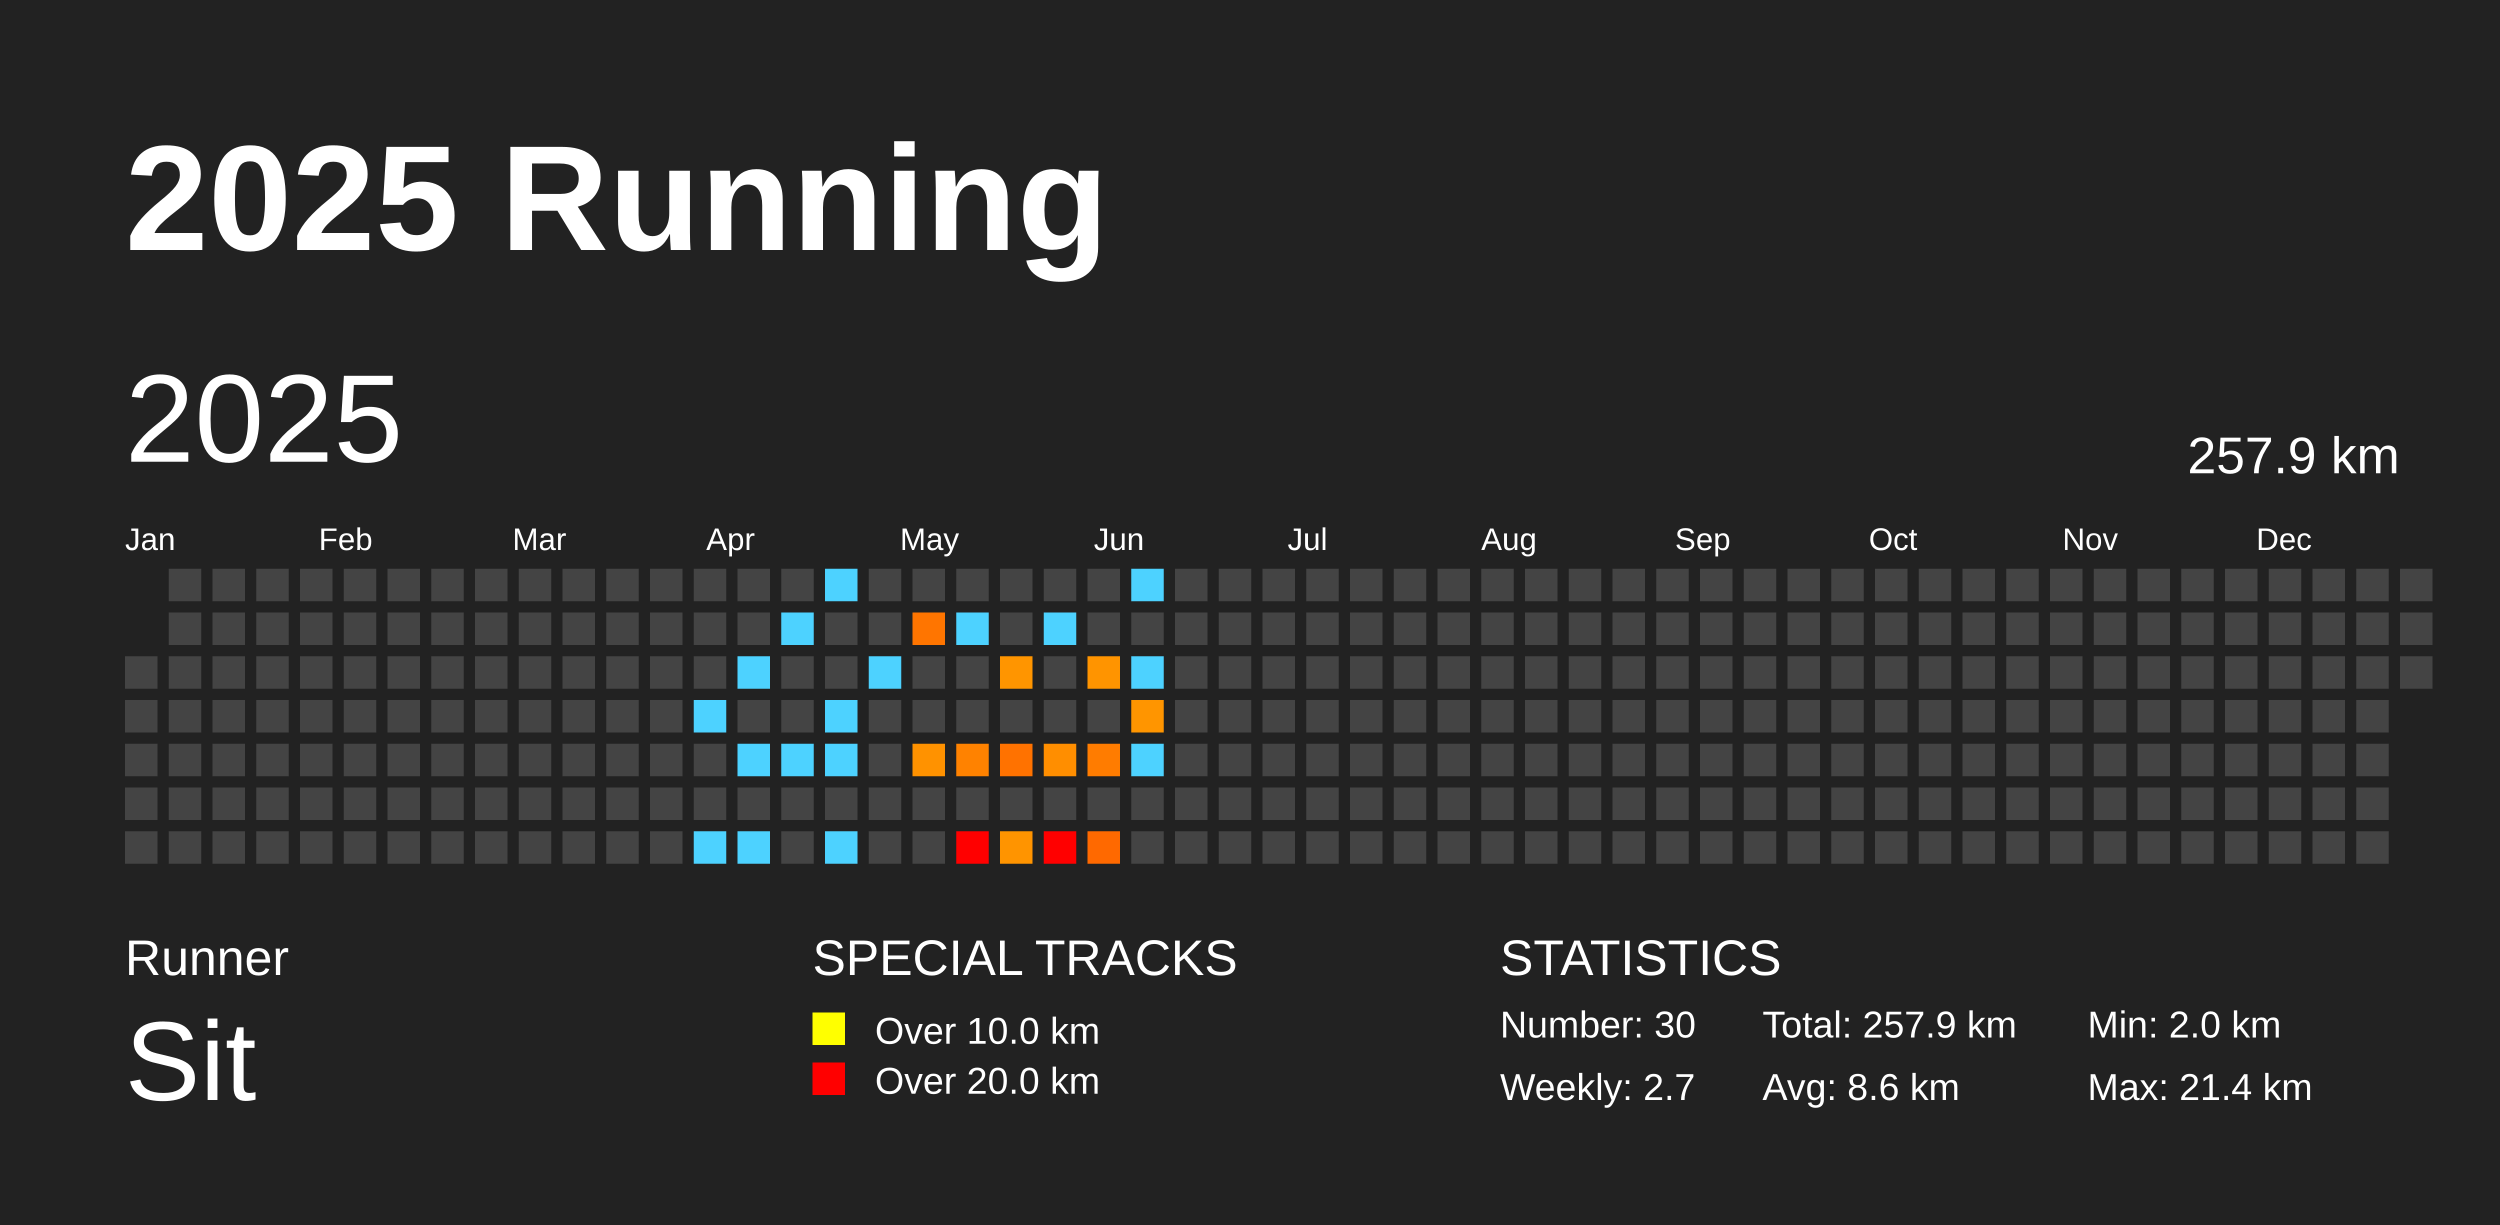
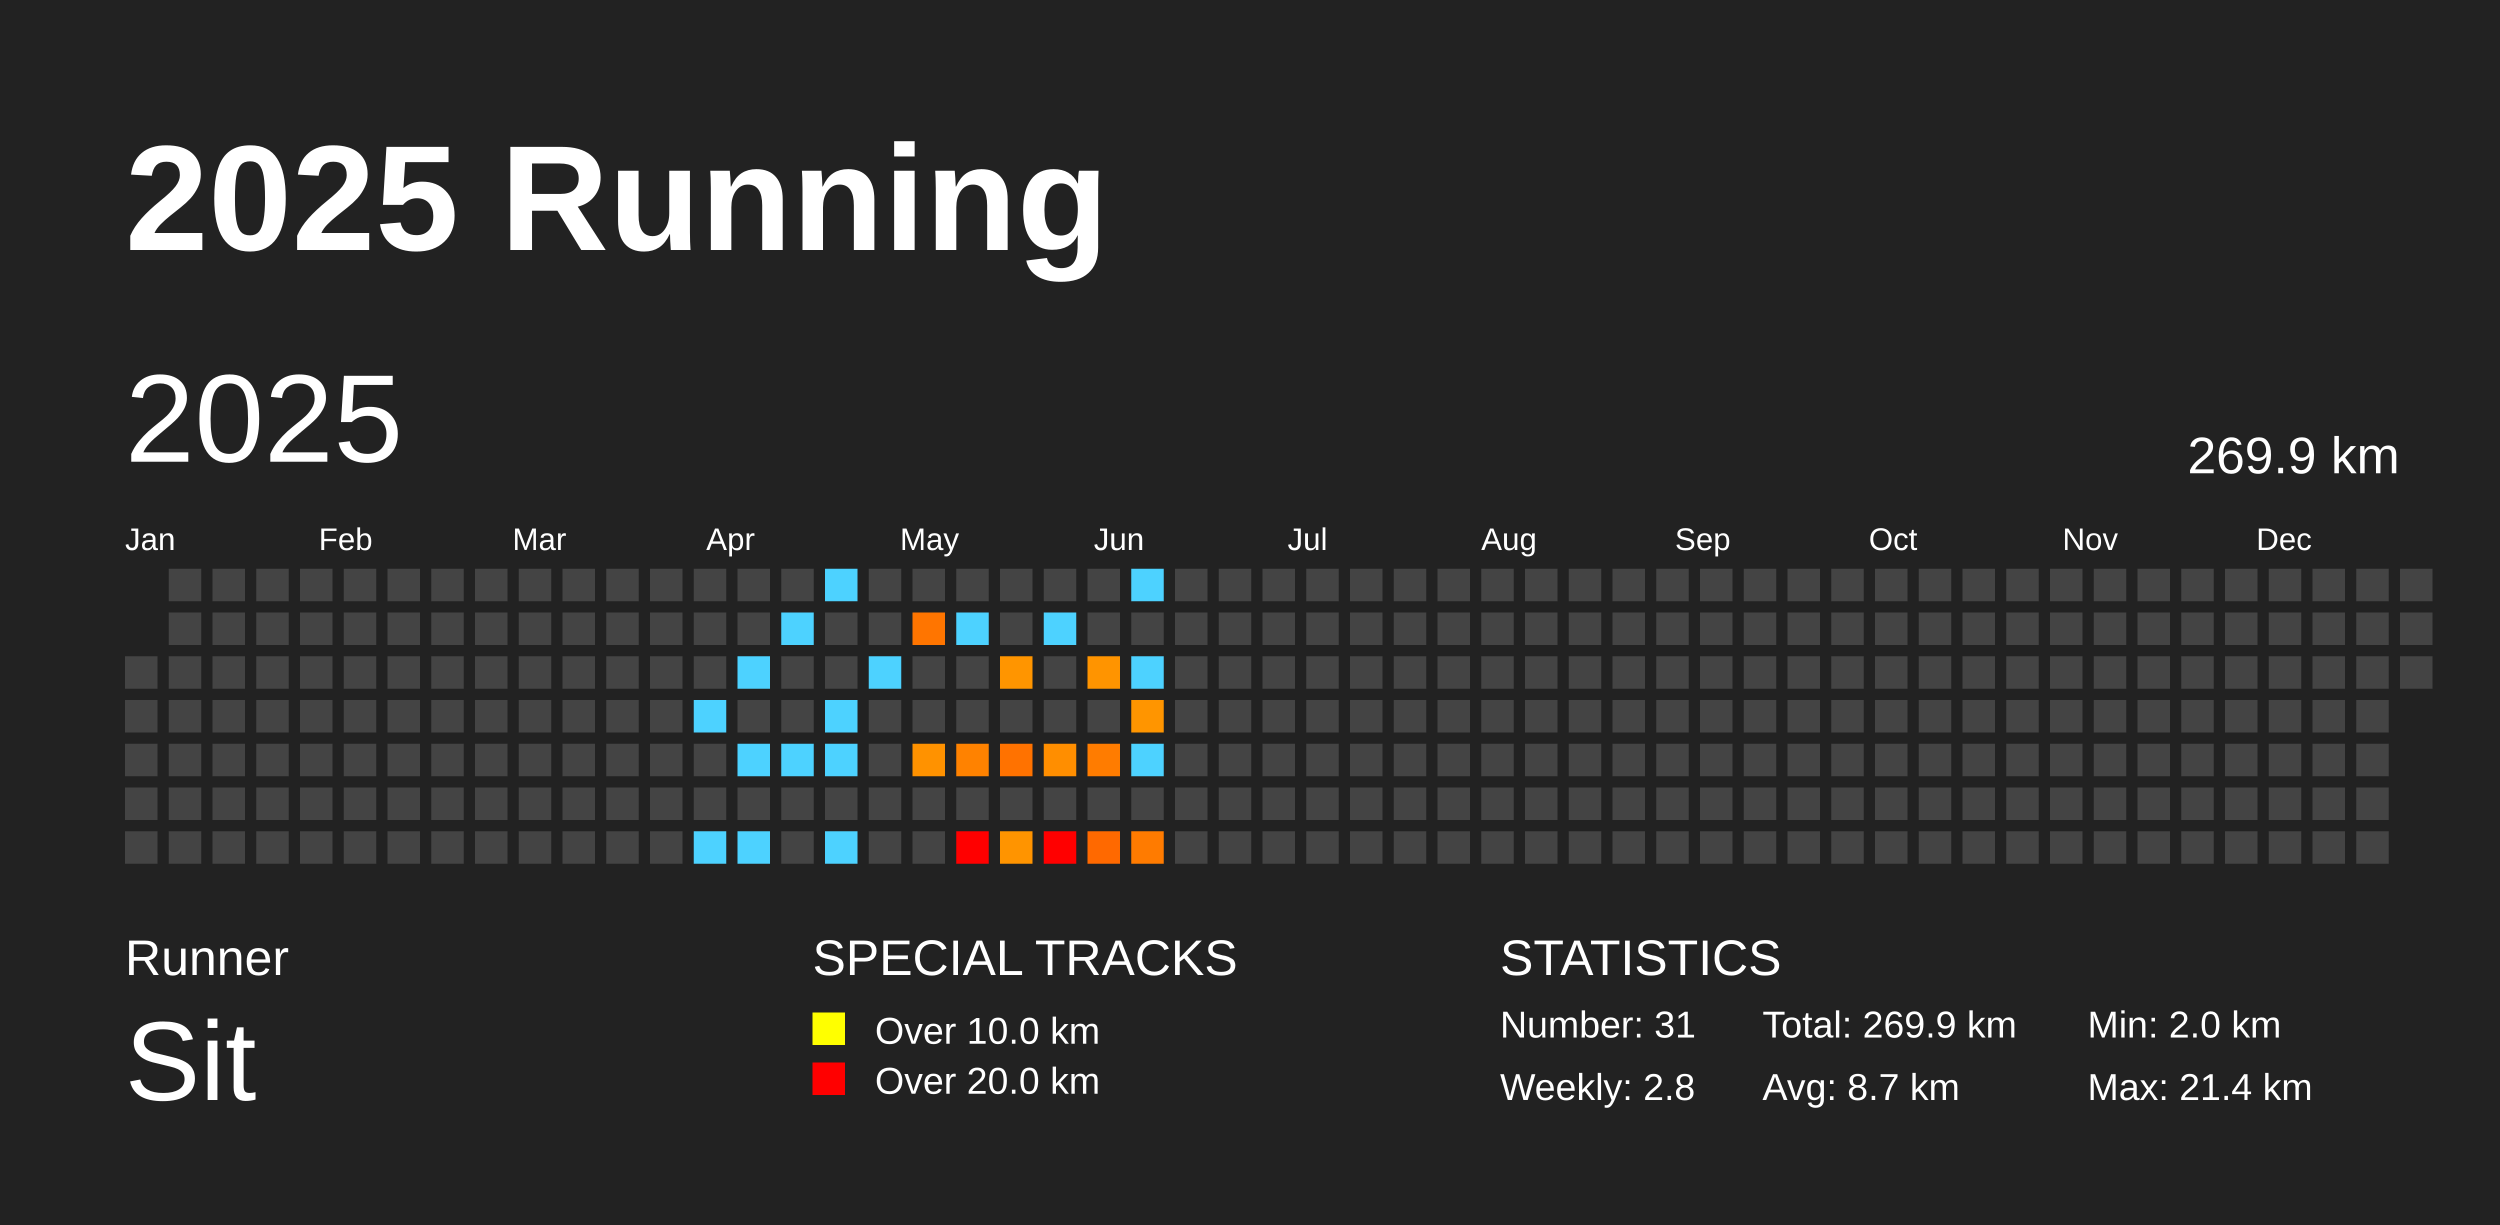
<svg xmlns="http://www.w3.org/2000/svg" baseProfile="full" height="98mm" version="1.1" viewBox="0,0,200,98" width="200mm">
  <defs />
  <rect fill="#222222" height="98" width="200" x="0" y="0" />
  <text fill="#FFFFFF" style="font-size:12px; font-family:Arial; font-weight:bold;" x="10" y="20">2025 Running</text>
  <text fill="#FFFFFF" style="font-size:4px; font-family:Arial" x="10" y="78">Runner</text>
  <text fill="#FFFFFF" style="font-size:9px; font-family:Arial" x="10" y="88">Sit</text>
  <text fill="#FFFFFF" style="font-size:4px; font-family:Arial" x="65" y="78">SPECIAL TRACKS</text>
  <rect fill="yellow" height="2.6" width="2.6" x="65" y="81" />
  <text fill="#FFFFFF" style="font-size:3px; font-family:Arial" x="70" y="83.5">Over 10.0 km</text>
  <rect fill="red" height="2.6" width="2.6" x="65" y="85" />
  <text fill="#FFFFFF" style="font-size:3px; font-family:Arial" x="70" y="87.5">Over 20.0 km</text>
  <text fill="#FFFFFF" style="font-size:4px; font-family:Arial" x="120" y="78">STATISTICS</text>
-   <text fill="#FFFFFF" style="font-size:3px; font-family:Arial" x="120" y="83">Number: 30</text>
-   <text fill="#FFFFFF" style="font-size:3px; font-family:Arial" x="120" y="88">Weekly: 2.7</text>
-   <text fill="#FFFFFF" style="font-size:3px; font-family:Arial" x="141" y="83">Total: 257.9 km</text>
-   <text fill="#FFFFFF" style="font-size:3px; font-family:Arial" x="141" y="88">Avg: 8.6 km</text>
+   <text fill="#FFFFFF" style="font-size:3px; font-family:Arial" x="120" y="83">Number: 31</text>
+   <text fill="#FFFFFF" style="font-size:3px; font-family:Arial" x="120" y="88">Weekly: 2.8</text>
+   <text fill="#FFFFFF" style="font-size:3px; font-family:Arial" x="141" y="83">Total: 269.9 km</text>
+   <text fill="#FFFFFF" style="font-size:3px; font-family:Arial" x="141" y="88">Avg: 8.7 km</text>
  <text fill="#FFFFFF" style="font-size:3px; font-family:Arial" x="167" y="83">Min: 2.0 km</text>
  <text fill="#FFFFFF" style="font-size:3px; font-family:Arial" x="167" y="88">Max: 21.4 km</text>
  <text dominant-baseline="hanging" fill="#FFFFFF" style="font-size:10.0px; font-family:Arial;" x="10" y="30">2025</text>
-   <text dominant-baseline="hanging" fill="#FFFFFF" style="font-size:4.125px; font-family:Arial;" x="175" y="35">257.9 km</text>
+   <text dominant-baseline="hanging" fill="#FFFFFF" style="font-size:4.125px; font-family:Arial;" x="175" y="35">269.9 km</text>
  <text fill="#FFFFFF" style="font-size:2.5px; font-family:Arial" x="10.0" y="44">Jan</text>
  <text fill="#FFFFFF" style="font-size:2.5px; font-family:Arial" x="25.5" y="44">Feb</text>
  <text fill="#FFFFFF" style="font-size:2.5px; font-family:Arial" x="41.0" y="44">Mar</text>
  <text fill="#FFFFFF" style="font-size:2.5px; font-family:Arial" x="56.5" y="44">Apr</text>
  <text fill="#FFFFFF" style="font-size:2.5px; font-family:Arial" x="72.0" y="44">May</text>
  <text fill="#FFFFFF" style="font-size:2.5px; font-family:Arial" x="87.5" y="44">Jun</text>
  <text fill="#FFFFFF" style="font-size:2.5px; font-family:Arial" x="103.0" y="44">Jul</text>
  <text fill="#FFFFFF" style="font-size:2.5px; font-family:Arial" x="118.5" y="44">Aug</text>
  <text fill="#FFFFFF" style="font-size:2.5px; font-family:Arial" x="134.0" y="44">Sep</text>
  <text fill="#FFFFFF" style="font-size:2.5px; font-family:Arial" x="149.5" y="44">Oct</text>
  <text fill="#FFFFFF" style="font-size:2.5px; font-family:Arial" x="165.0" y="44">Nov</text>
  <text fill="#FFFFFF" style="font-size:2.5px; font-family:Arial" x="180.5" y="44">Dec</text>
  <rect fill="#444444" height="2.6" width="2.6" x="10.0" y="52.5" />
  <rect fill="#444444" height="2.6" width="2.6" x="10.0" y="56.0" />
  <rect fill="#444444" height="2.6" width="2.6" x="10.0" y="59.5" />
  <rect fill="#444444" height="2.6" width="2.6" x="10.0" y="63.0" />
  <rect fill="#444444" height="2.6" width="2.6" x="10.0" y="66.5" />
  <rect fill="#444444" height="2.6" width="2.6" x="13.5" y="45.5" />
  <rect fill="#444444" height="2.6" width="2.6" x="13.5" y="49.0" />
  <rect fill="#444444" height="2.6" width="2.6" x="13.5" y="52.5" />
  <rect fill="#444444" height="2.6" width="2.6" x="13.5" y="56.0" />
  <rect fill="#444444" height="2.6" width="2.6" x="13.5" y="59.5" />
  <rect fill="#444444" height="2.6" width="2.6" x="13.5" y="63.0" />
  <rect fill="#444444" height="2.6" width="2.6" x="13.5" y="66.5" />
  <rect fill="#444444" height="2.6" width="2.6" x="17.0" y="45.5" />
  <rect fill="#444444" height="2.6" width="2.6" x="17.0" y="49.0" />
  <rect fill="#444444" height="2.6" width="2.6" x="17.0" y="52.5" />
  <rect fill="#444444" height="2.6" width="2.6" x="17.0" y="56.0" />
  <rect fill="#444444" height="2.6" width="2.6" x="17.0" y="59.5" />
  <rect fill="#444444" height="2.6" width="2.6" x="17.0" y="63.0" />
  <rect fill="#444444" height="2.6" width="2.6" x="17.0" y="66.5" />
  <rect fill="#444444" height="2.6" width="2.6" x="20.5" y="45.5" />
  <rect fill="#444444" height="2.6" width="2.6" x="20.5" y="49.0" />
  <rect fill="#444444" height="2.6" width="2.6" x="20.5" y="52.5" />
  <rect fill="#444444" height="2.6" width="2.6" x="20.5" y="56.0" />
  <rect fill="#444444" height="2.6" width="2.6" x="20.5" y="59.5" />
  <rect fill="#444444" height="2.6" width="2.6" x="20.5" y="63.0" />
  <rect fill="#444444" height="2.6" width="2.6" x="20.5" y="66.5" />
  <rect fill="#444444" height="2.6" width="2.6" x="24.0" y="45.5" />
  <rect fill="#444444" height="2.6" width="2.6" x="24.0" y="49.0" />
  <rect fill="#444444" height="2.6" width="2.6" x="24.0" y="52.5" />
  <rect fill="#444444" height="2.6" width="2.6" x="24.0" y="56.0" />
  <rect fill="#444444" height="2.6" width="2.6" x="24.0" y="59.5" />
  <rect fill="#444444" height="2.6" width="2.6" x="24.0" y="63.0" />
  <rect fill="#444444" height="2.6" width="2.6" x="24.0" y="66.5" />
  <rect fill="#444444" height="2.6" width="2.6" x="27.5" y="45.5" />
  <rect fill="#444444" height="2.6" width="2.6" x="27.5" y="49.0" />
  <rect fill="#444444" height="2.6" width="2.6" x="27.5" y="52.5" />
  <rect fill="#444444" height="2.6" width="2.6" x="27.5" y="56.0" />
  <rect fill="#444444" height="2.6" width="2.6" x="27.5" y="59.5" />
  <rect fill="#444444" height="2.6" width="2.6" x="27.5" y="63.0" />
  <rect fill="#444444" height="2.6" width="2.6" x="27.5" y="66.5" />
  <rect fill="#444444" height="2.6" width="2.6" x="31.0" y="45.5" />
  <rect fill="#444444" height="2.6" width="2.6" x="31.0" y="49.0" />
  <rect fill="#444444" height="2.6" width="2.6" x="31.0" y="52.5" />
  <rect fill="#444444" height="2.6" width="2.6" x="31.0" y="56.0" />
  <rect fill="#444444" height="2.6" width="2.6" x="31.0" y="59.5" />
  <rect fill="#444444" height="2.6" width="2.6" x="31.0" y="63.0" />
  <rect fill="#444444" height="2.6" width="2.6" x="31.0" y="66.5" />
  <rect fill="#444444" height="2.6" width="2.6" x="34.5" y="45.5" />
  <rect fill="#444444" height="2.6" width="2.6" x="34.5" y="49.0" />
  <rect fill="#444444" height="2.6" width="2.6" x="34.5" y="52.5" />
  <rect fill="#444444" height="2.6" width="2.6" x="34.5" y="56.0" />
  <rect fill="#444444" height="2.6" width="2.6" x="34.5" y="59.5" />
  <rect fill="#444444" height="2.6" width="2.6" x="34.5" y="63.0" />
  <rect fill="#444444" height="2.6" width="2.6" x="34.5" y="66.5" />
  <rect fill="#444444" height="2.6" width="2.6" x="38.0" y="45.5" />
  <rect fill="#444444" height="2.6" width="2.6" x="38.0" y="49.0" />
  <rect fill="#444444" height="2.6" width="2.6" x="38.0" y="52.5" />
  <rect fill="#444444" height="2.6" width="2.6" x="38.0" y="56.0" />
  <rect fill="#444444" height="2.6" width="2.6" x="38.0" y="59.5" />
  <rect fill="#444444" height="2.6" width="2.6" x="38.0" y="63.0" />
  <rect fill="#444444" height="2.6" width="2.6" x="38.0" y="66.5" />
  <rect fill="#444444" height="2.6" width="2.6" x="41.5" y="45.5" />
  <rect fill="#444444" height="2.6" width="2.6" x="41.5" y="49.0" />
  <rect fill="#444444" height="2.6" width="2.6" x="41.5" y="52.5" />
  <rect fill="#444444" height="2.6" width="2.6" x="41.5" y="56.0" />
  <rect fill="#444444" height="2.6" width="2.6" x="41.5" y="59.5" />
  <rect fill="#444444" height="2.6" width="2.6" x="41.5" y="63.0" />
  <rect fill="#444444" height="2.6" width="2.6" x="41.5" y="66.5" />
  <rect fill="#444444" height="2.6" width="2.6" x="45.0" y="45.5" />
  <rect fill="#444444" height="2.6" width="2.6" x="45.0" y="49.0" />
  <rect fill="#444444" height="2.6" width="2.6" x="45.0" y="52.5" />
  <rect fill="#444444" height="2.6" width="2.6" x="45.0" y="56.0" />
  <rect fill="#444444" height="2.6" width="2.6" x="45.0" y="59.5" />
  <rect fill="#444444" height="2.6" width="2.6" x="45.0" y="63.0" />
  <rect fill="#444444" height="2.6" width="2.6" x="45.0" y="66.5" />
  <rect fill="#444444" height="2.6" width="2.6" x="48.5" y="45.5" />
  <rect fill="#444444" height="2.6" width="2.6" x="48.5" y="49.0" />
  <rect fill="#444444" height="2.6" width="2.6" x="48.5" y="52.5" />
  <rect fill="#444444" height="2.6" width="2.6" x="48.5" y="56.0" />
  <rect fill="#444444" height="2.6" width="2.6" x="48.5" y="59.5" />
  <rect fill="#444444" height="2.6" width="2.6" x="48.5" y="63.0" />
  <rect fill="#444444" height="2.6" width="2.6" x="48.5" y="66.5" />
  <rect fill="#444444" height="2.6" width="2.6" x="52.0" y="45.5" />
  <rect fill="#444444" height="2.6" width="2.6" x="52.0" y="49.0" />
  <rect fill="#444444" height="2.6" width="2.6" x="52.0" y="52.5" />
  <rect fill="#444444" height="2.6" width="2.6" x="52.0" y="56.0" />
  <rect fill="#444444" height="2.6" width="2.6" x="52.0" y="59.5" />
  <rect fill="#444444" height="2.6" width="2.6" x="52.0" y="63.0" />
  <rect fill="#444444" height="2.6" width="2.6" x="52.0" y="66.5" />
  <rect fill="#444444" height="2.6" width="2.6" x="55.5" y="45.5" />
  <rect fill="#444444" height="2.6" width="2.6" x="55.5" y="49.0" />
  <rect fill="#444444" height="2.6" width="2.6" x="55.5" y="52.5" />
  <rect fill="#4dd2ff" height="2.6" width="2.6" x="55.5" y="56.0" />
  <rect fill="#444444" height="2.6" width="2.6" x="55.5" y="59.5" />
  <rect fill="#444444" height="2.6" width="2.6" x="55.5" y="63.0" />
  <rect fill="#4dd2ff" height="2.6" width="2.6" x="55.5" y="66.5" />
  <rect fill="#444444" height="2.6" width="2.6" x="59.0" y="45.5" />
  <rect fill="#444444" height="2.6" width="2.6" x="59.0" y="49.0" />
  <rect fill="#4dd2ff" height="2.6" width="2.6" x="59.0" y="52.5" />
  <rect fill="#444444" height="2.6" width="2.6" x="59.0" y="56.0" />
  <rect fill="#4dd2ff" height="2.6" width="2.6" x="59.0" y="59.5" />
  <rect fill="#444444" height="2.6" width="2.6" x="59.0" y="63.0" />
  <rect fill="#4dd2ff" height="2.6" width="2.6" x="59.0" y="66.5" />
  <rect fill="#444444" height="2.6" width="2.6" x="62.5" y="45.5" />
  <rect fill="#4dd2ff" height="2.6" width="2.6" x="62.5" y="49.0" />
  <rect fill="#444444" height="2.6" width="2.6" x="62.5" y="52.5" />
  <rect fill="#444444" height="2.6" width="2.6" x="62.5" y="56.0" />
  <rect fill="#4dd2ff" height="2.6" width="2.6" x="62.5" y="59.5" />
  <rect fill="#444444" height="2.6" width="2.6" x="62.5" y="63.0" />
  <rect fill="#444444" height="2.6" width="2.6" x="62.5" y="66.5" />
  <rect fill="#4dd2ff" height="2.6" width="2.6" x="66.0" y="45.5" />
  <rect fill="#444444" height="2.6" width="2.6" x="66.0" y="49.0" />
  <rect fill="#444444" height="2.6" width="2.6" x="66.0" y="52.5" />
  <rect fill="#4dd2ff" height="2.6" width="2.6" x="66.0" y="56.0" />
  <rect fill="#4dd2ff" height="2.6" width="2.6" x="66.0" y="59.5" />
  <rect fill="#444444" height="2.6" width="2.6" x="66.0" y="63.0" />
  <rect fill="#4dd2ff" height="2.6" width="2.6" x="66.0" y="66.5" />
  <rect fill="#444444" height="2.6" width="2.6" x="69.5" y="45.5" />
  <rect fill="#444444" height="2.6" width="2.6" x="69.5" y="49.0" />
  <rect fill="#4dd2ff" height="2.6" width="2.6" x="69.5" y="52.5" />
  <rect fill="#444444" height="2.6" width="2.6" x="69.5" y="56.0" />
  <rect fill="#444444" height="2.6" width="2.6" x="69.5" y="59.5" />
  <rect fill="#444444" height="2.6" width="2.6" x="69.5" y="63.0" />
  <rect fill="#444444" height="2.6" width="2.6" x="69.5" y="66.5" />
  <rect fill="#444444" height="2.6" width="2.6" x="73.0" y="45.5" />
  <rect fill="#ff7500" height="2.6" width="2.6" x="73.0" y="49.0" />
  <rect fill="#444444" height="2.6" width="2.6" x="73.0" y="52.5" />
  <rect fill="#444444" height="2.6" width="2.6" x="73.0" y="56.0" />
  <rect fill="#ff9200" height="2.6" width="2.6" x="73.0" y="59.5" />
  <rect fill="#444444" height="2.6" width="2.6" x="73.0" y="63.0" />
  <rect fill="#444444" height="2.6" width="2.6" x="73.0" y="66.5" />
  <rect fill="#444444" height="2.6" width="2.6" x="76.5" y="45.5" />
  <rect fill="#4dd2ff" height="2.6" width="2.6" x="76.5" y="49.0" />
  <rect fill="#444444" height="2.6" width="2.6" x="76.5" y="52.5" />
  <rect fill="#444444" height="2.6" width="2.6" x="76.5" y="56.0" />
  <rect fill="#ff8200" height="2.6" width="2.6" x="76.5" y="59.5" />
  <rect fill="#444444" height="2.6" width="2.6" x="76.5" y="63.0" />
  <rect fill="red" height="2.6" width="2.6" x="76.5" y="66.5" />
  <rect fill="#444444" height="2.6" width="2.6" x="80.0" y="45.5" />
  <rect fill="#444444" height="2.6" width="2.6" x="80.0" y="49.0" />
  <rect fill="#ff9500" height="2.6" width="2.6" x="80.0" y="52.5" />
  <rect fill="#444444" height="2.6" width="2.6" x="80.0" y="56.0" />
  <rect fill="#ff7200" height="2.6" width="2.6" x="80.0" y="59.5" />
  <rect fill="#444444" height="2.6" width="2.6" x="80.0" y="63.0" />
  <rect fill="#ff9400" height="2.6" width="2.6" x="80.0" y="66.5" />
  <rect fill="#444444" height="2.6" width="2.6" x="83.5" y="45.5" />
  <rect fill="#4dd2ff" height="2.6" width="2.6" x="83.5" y="49.0" />
  <rect fill="#444444" height="2.6" width="2.6" x="83.5" y="52.5" />
  <rect fill="#444444" height="2.6" width="2.6" x="83.5" y="56.0" />
  <rect fill="#ff8e00" height="2.6" width="2.6" x="83.5" y="59.5" />
  <rect fill="#444444" height="2.6" width="2.6" x="83.5" y="63.0" />
  <rect fill="red" height="2.6" width="2.6" x="83.5" y="66.5" />
  <rect fill="#444444" height="2.6" width="2.6" x="87.0" y="45.5" />
  <rect fill="#444444" height="2.6" width="2.6" x="87.0" y="49.0" />
  <rect fill="#ff9400" height="2.6" width="2.6" x="87.0" y="52.5" />
  <rect fill="#444444" height="2.6" width="2.6" x="87.0" y="56.0" />
  <rect fill="#ff7c00" height="2.6" width="2.6" x="87.0" y="59.5" />
  <rect fill="#444444" height="2.6" width="2.6" x="87.0" y="63.0" />
  <rect fill="#ff6900" height="2.6" width="2.6" x="87.0" y="66.5" />
  <rect fill="#4dd2ff" height="2.6" width="2.6" x="90.5" y="45.5" />
  <rect fill="#444444" height="2.6" width="2.6" x="90.5" y="49.0" />
  <rect fill="#4dd2ff" height="2.6" width="2.6" x="90.5" y="52.5" />
  <rect fill="#ff9500" height="2.6" width="2.6" x="90.5" y="56.0" />
  <rect fill="#4dd2ff" height="2.6" width="2.6" x="90.5" y="59.5" />
  <rect fill="#444444" height="2.6" width="2.6" x="90.5" y="63.0" />
-   <rect fill="#444444" height="2.6" width="2.6" x="90.5" y="66.5" />
+   <rect fill="#ff7b00" height="2.6" width="2.6" x="90.5" y="66.5" />
  <rect fill="#444444" height="2.6" width="2.6" x="94.0" y="45.5" />
  <rect fill="#444444" height="2.6" width="2.6" x="94.0" y="49.0" />
  <rect fill="#444444" height="2.6" width="2.6" x="94.0" y="52.5" />
  <rect fill="#444444" height="2.6" width="2.6" x="94.0" y="56.0" />
  <rect fill="#444444" height="2.6" width="2.6" x="94.0" y="59.5" />
  <rect fill="#444444" height="2.6" width="2.6" x="94.0" y="63.0" />
  <rect fill="#444444" height="2.6" width="2.6" x="94.0" y="66.5" />
  <rect fill="#444444" height="2.6" width="2.6" x="97.5" y="45.5" />
  <rect fill="#444444" height="2.6" width="2.6" x="97.5" y="49.0" />
  <rect fill="#444444" height="2.6" width="2.6" x="97.5" y="52.5" />
  <rect fill="#444444" height="2.6" width="2.6" x="97.5" y="56.0" />
  <rect fill="#444444" height="2.6" width="2.6" x="97.5" y="59.5" />
  <rect fill="#444444" height="2.6" width="2.6" x="97.5" y="63.0" />
  <rect fill="#444444" height="2.6" width="2.6" x="97.5" y="66.5" />
  <rect fill="#444444" height="2.6" width="2.6" x="101.0" y="45.5" />
  <rect fill="#444444" height="2.6" width="2.6" x="101.0" y="49.0" />
  <rect fill="#444444" height="2.6" width="2.6" x="101.0" y="52.5" />
  <rect fill="#444444" height="2.6" width="2.6" x="101.0" y="56.0" />
  <rect fill="#444444" height="2.6" width="2.6" x="101.0" y="59.5" />
  <rect fill="#444444" height="2.6" width="2.6" x="101.0" y="63.0" />
  <rect fill="#444444" height="2.6" width="2.6" x="101.0" y="66.5" />
  <rect fill="#444444" height="2.6" width="2.6" x="104.5" y="45.5" />
  <rect fill="#444444" height="2.6" width="2.6" x="104.5" y="49.0" />
  <rect fill="#444444" height="2.6" width="2.6" x="104.5" y="52.5" />
  <rect fill="#444444" height="2.6" width="2.6" x="104.5" y="56.0" />
  <rect fill="#444444" height="2.6" width="2.6" x="104.5" y="59.5" />
  <rect fill="#444444" height="2.6" width="2.6" x="104.5" y="63.0" />
  <rect fill="#444444" height="2.6" width="2.6" x="104.5" y="66.5" />
  <rect fill="#444444" height="2.6" width="2.6" x="108.0" y="45.5" />
  <rect fill="#444444" height="2.6" width="2.6" x="108.0" y="49.0" />
  <rect fill="#444444" height="2.6" width="2.6" x="108.0" y="52.5" />
  <rect fill="#444444" height="2.6" width="2.6" x="108.0" y="56.0" />
  <rect fill="#444444" height="2.6" width="2.6" x="108.0" y="59.5" />
  <rect fill="#444444" height="2.6" width="2.6" x="108.0" y="63.0" />
  <rect fill="#444444" height="2.6" width="2.6" x="108.0" y="66.5" />
  <rect fill="#444444" height="2.6" width="2.6" x="111.5" y="45.5" />
  <rect fill="#444444" height="2.6" width="2.6" x="111.5" y="49.0" />
  <rect fill="#444444" height="2.6" width="2.6" x="111.5" y="52.5" />
  <rect fill="#444444" height="2.6" width="2.6" x="111.5" y="56.0" />
  <rect fill="#444444" height="2.6" width="2.6" x="111.5" y="59.5" />
  <rect fill="#444444" height="2.6" width="2.6" x="111.5" y="63.0" />
  <rect fill="#444444" height="2.6" width="2.6" x="111.5" y="66.5" />
  <rect fill="#444444" height="2.6" width="2.6" x="115.0" y="45.5" />
  <rect fill="#444444" height="2.6" width="2.6" x="115.0" y="49.0" />
  <rect fill="#444444" height="2.6" width="2.6" x="115.0" y="52.5" />
  <rect fill="#444444" height="2.6" width="2.6" x="115.0" y="56.0" />
  <rect fill="#444444" height="2.6" width="2.6" x="115.0" y="59.5" />
  <rect fill="#444444" height="2.6" width="2.6" x="115.0" y="63.0" />
  <rect fill="#444444" height="2.6" width="2.6" x="115.0" y="66.5" />
  <rect fill="#444444" height="2.6" width="2.6" x="118.5" y="45.5" />
  <rect fill="#444444" height="2.6" width="2.6" x="118.5" y="49.0" />
  <rect fill="#444444" height="2.6" width="2.6" x="118.5" y="52.5" />
  <rect fill="#444444" height="2.6" width="2.6" x="118.5" y="56.0" />
  <rect fill="#444444" height="2.6" width="2.6" x="118.5" y="59.5" />
  <rect fill="#444444" height="2.6" width="2.6" x="118.5" y="63.0" />
  <rect fill="#444444" height="2.6" width="2.6" x="118.5" y="66.5" />
  <rect fill="#444444" height="2.6" width="2.6" x="122.0" y="45.5" />
  <rect fill="#444444" height="2.6" width="2.6" x="122.0" y="49.0" />
  <rect fill="#444444" height="2.6" width="2.6" x="122.0" y="52.5" />
  <rect fill="#444444" height="2.6" width="2.6" x="122.0" y="56.0" />
  <rect fill="#444444" height="2.6" width="2.6" x="122.0" y="59.5" />
  <rect fill="#444444" height="2.6" width="2.6" x="122.0" y="63.0" />
  <rect fill="#444444" height="2.6" width="2.6" x="122.0" y="66.5" />
  <rect fill="#444444" height="2.6" width="2.6" x="125.5" y="45.5" />
  <rect fill="#444444" height="2.6" width="2.6" x="125.5" y="49.0" />
  <rect fill="#444444" height="2.6" width="2.6" x="125.5" y="52.5" />
  <rect fill="#444444" height="2.6" width="2.6" x="125.5" y="56.0" />
  <rect fill="#444444" height="2.6" width="2.6" x="125.5" y="59.5" />
  <rect fill="#444444" height="2.6" width="2.6" x="125.5" y="63.0" />
  <rect fill="#444444" height="2.6" width="2.6" x="125.5" y="66.5" />
  <rect fill="#444444" height="2.6" width="2.6" x="129.0" y="45.5" />
  <rect fill="#444444" height="2.6" width="2.6" x="129.0" y="49.0" />
  <rect fill="#444444" height="2.6" width="2.6" x="129.0" y="52.5" />
  <rect fill="#444444" height="2.6" width="2.6" x="129.0" y="56.0" />
  <rect fill="#444444" height="2.6" width="2.6" x="129.0" y="59.5" />
  <rect fill="#444444" height="2.6" width="2.6" x="129.0" y="63.0" />
  <rect fill="#444444" height="2.6" width="2.6" x="129.0" y="66.5" />
  <rect fill="#444444" height="2.6" width="2.6" x="132.5" y="45.5" />
  <rect fill="#444444" height="2.6" width="2.6" x="132.5" y="49.0" />
  <rect fill="#444444" height="2.6" width="2.6" x="132.5" y="52.5" />
  <rect fill="#444444" height="2.6" width="2.6" x="132.5" y="56.0" />
  <rect fill="#444444" height="2.6" width="2.6" x="132.5" y="59.5" />
  <rect fill="#444444" height="2.6" width="2.6" x="132.5" y="63.0" />
  <rect fill="#444444" height="2.6" width="2.6" x="132.5" y="66.5" />
  <rect fill="#444444" height="2.6" width="2.6" x="136.0" y="45.5" />
  <rect fill="#444444" height="2.6" width="2.6" x="136.0" y="49.0" />
  <rect fill="#444444" height="2.6" width="2.6" x="136.0" y="52.5" />
  <rect fill="#444444" height="2.6" width="2.6" x="136.0" y="56.0" />
  <rect fill="#444444" height="2.6" width="2.6" x="136.0" y="59.5" />
  <rect fill="#444444" height="2.6" width="2.6" x="136.0" y="63.0" />
  <rect fill="#444444" height="2.6" width="2.6" x="136.0" y="66.5" />
  <rect fill="#444444" height="2.6" width="2.6" x="139.5" y="45.5" />
  <rect fill="#444444" height="2.6" width="2.6" x="139.5" y="49.0" />
  <rect fill="#444444" height="2.6" width="2.6" x="139.5" y="52.5" />
  <rect fill="#444444" height="2.6" width="2.6" x="139.5" y="56.0" />
  <rect fill="#444444" height="2.6" width="2.6" x="139.5" y="59.5" />
  <rect fill="#444444" height="2.6" width="2.6" x="139.5" y="63.0" />
  <rect fill="#444444" height="2.6" width="2.6" x="139.5" y="66.5" />
  <rect fill="#444444" height="2.6" width="2.6" x="143.0" y="45.5" />
  <rect fill="#444444" height="2.6" width="2.6" x="143.0" y="49.0" />
  <rect fill="#444444" height="2.6" width="2.6" x="143.0" y="52.5" />
  <rect fill="#444444" height="2.6" width="2.6" x="143.0" y="56.0" />
  <rect fill="#444444" height="2.6" width="2.6" x="143.0" y="59.5" />
  <rect fill="#444444" height="2.6" width="2.6" x="143.0" y="63.0" />
  <rect fill="#444444" height="2.6" width="2.6" x="143.0" y="66.5" />
  <rect fill="#444444" height="2.6" width="2.6" x="146.5" y="45.5" />
  <rect fill="#444444" height="2.6" width="2.6" x="146.5" y="49.0" />
  <rect fill="#444444" height="2.6" width="2.6" x="146.5" y="52.5" />
  <rect fill="#444444" height="2.6" width="2.6" x="146.5" y="56.0" />
  <rect fill="#444444" height="2.6" width="2.6" x="146.5" y="59.5" />
  <rect fill="#444444" height="2.6" width="2.6" x="146.5" y="63.0" />
  <rect fill="#444444" height="2.6" width="2.6" x="146.5" y="66.5" />
  <rect fill="#444444" height="2.6" width="2.6" x="150.0" y="45.5" />
  <rect fill="#444444" height="2.6" width="2.6" x="150.0" y="49.0" />
  <rect fill="#444444" height="2.6" width="2.6" x="150.0" y="52.5" />
  <rect fill="#444444" height="2.6" width="2.6" x="150.0" y="56.0" />
  <rect fill="#444444" height="2.6" width="2.6" x="150.0" y="59.5" />
  <rect fill="#444444" height="2.6" width="2.6" x="150.0" y="63.0" />
  <rect fill="#444444" height="2.6" width="2.6" x="150.0" y="66.5" />
  <rect fill="#444444" height="2.6" width="2.6" x="153.5" y="45.5" />
  <rect fill="#444444" height="2.6" width="2.6" x="153.5" y="49.0" />
  <rect fill="#444444" height="2.6" width="2.6" x="153.5" y="52.5" />
  <rect fill="#444444" height="2.6" width="2.6" x="153.5" y="56.0" />
  <rect fill="#444444" height="2.6" width="2.6" x="153.5" y="59.5" />
  <rect fill="#444444" height="2.6" width="2.6" x="153.5" y="63.0" />
  <rect fill="#444444" height="2.6" width="2.6" x="153.5" y="66.5" />
  <rect fill="#444444" height="2.6" width="2.6" x="157.0" y="45.5" />
  <rect fill="#444444" height="2.6" width="2.6" x="157.0" y="49.0" />
  <rect fill="#444444" height="2.6" width="2.6" x="157.0" y="52.5" />
  <rect fill="#444444" height="2.6" width="2.6" x="157.0" y="56.0" />
  <rect fill="#444444" height="2.6" width="2.6" x="157.0" y="59.5" />
  <rect fill="#444444" height="2.6" width="2.6" x="157.0" y="63.0" />
  <rect fill="#444444" height="2.6" width="2.6" x="157.0" y="66.5" />
  <rect fill="#444444" height="2.6" width="2.6" x="160.5" y="45.5" />
  <rect fill="#444444" height="2.6" width="2.6" x="160.5" y="49.0" />
  <rect fill="#444444" height="2.6" width="2.6" x="160.5" y="52.5" />
  <rect fill="#444444" height="2.6" width="2.6" x="160.5" y="56.0" />
  <rect fill="#444444" height="2.6" width="2.6" x="160.5" y="59.5" />
  <rect fill="#444444" height="2.6" width="2.6" x="160.5" y="63.0" />
  <rect fill="#444444" height="2.6" width="2.6" x="160.5" y="66.5" />
  <rect fill="#444444" height="2.6" width="2.6" x="164.0" y="45.5" />
  <rect fill="#444444" height="2.6" width="2.6" x="164.0" y="49.0" />
  <rect fill="#444444" height="2.6" width="2.6" x="164.0" y="52.5" />
  <rect fill="#444444" height="2.6" width="2.6" x="164.0" y="56.0" />
  <rect fill="#444444" height="2.6" width="2.6" x="164.0" y="59.5" />
  <rect fill="#444444" height="2.6" width="2.6" x="164.0" y="63.0" />
  <rect fill="#444444" height="2.6" width="2.6" x="164.0" y="66.5" />
  <rect fill="#444444" height="2.6" width="2.6" x="167.5" y="45.5" />
  <rect fill="#444444" height="2.6" width="2.6" x="167.5" y="49.0" />
  <rect fill="#444444" height="2.6" width="2.6" x="167.5" y="52.5" />
  <rect fill="#444444" height="2.6" width="2.6" x="167.5" y="56.0" />
  <rect fill="#444444" height="2.6" width="2.6" x="167.5" y="59.5" />
  <rect fill="#444444" height="2.6" width="2.6" x="167.5" y="63.0" />
  <rect fill="#444444" height="2.6" width="2.6" x="167.5" y="66.5" />
  <rect fill="#444444" height="2.6" width="2.6" x="171.0" y="45.5" />
  <rect fill="#444444" height="2.6" width="2.6" x="171.0" y="49.0" />
  <rect fill="#444444" height="2.6" width="2.6" x="171.0" y="52.5" />
  <rect fill="#444444" height="2.6" width="2.6" x="171.0" y="56.0" />
  <rect fill="#444444" height="2.6" width="2.6" x="171.0" y="59.5" />
  <rect fill="#444444" height="2.6" width="2.6" x="171.0" y="63.0" />
  <rect fill="#444444" height="2.6" width="2.6" x="171.0" y="66.5" />
  <rect fill="#444444" height="2.6" width="2.6" x="174.5" y="45.5" />
  <rect fill="#444444" height="2.6" width="2.6" x="174.5" y="49.0" />
  <rect fill="#444444" height="2.6" width="2.6" x="174.5" y="52.5" />
  <rect fill="#444444" height="2.6" width="2.6" x="174.5" y="56.0" />
  <rect fill="#444444" height="2.6" width="2.6" x="174.5" y="59.5" />
  <rect fill="#444444" height="2.6" width="2.6" x="174.5" y="63.0" />
  <rect fill="#444444" height="2.6" width="2.6" x="174.5" y="66.5" />
  <rect fill="#444444" height="2.6" width="2.6" x="178.0" y="45.5" />
  <rect fill="#444444" height="2.6" width="2.6" x="178.0" y="49.0" />
  <rect fill="#444444" height="2.6" width="2.6" x="178.0" y="52.5" />
  <rect fill="#444444" height="2.6" width="2.6" x="178.0" y="56.0" />
  <rect fill="#444444" height="2.6" width="2.6" x="178.0" y="59.5" />
  <rect fill="#444444" height="2.6" width="2.6" x="178.0" y="63.0" />
  <rect fill="#444444" height="2.6" width="2.6" x="178.0" y="66.5" />
  <rect fill="#444444" height="2.6" width="2.6" x="181.5" y="45.5" />
  <rect fill="#444444" height="2.6" width="2.6" x="181.5" y="49.0" />
  <rect fill="#444444" height="2.6" width="2.6" x="181.5" y="52.5" />
  <rect fill="#444444" height="2.6" width="2.6" x="181.5" y="56.0" />
  <rect fill="#444444" height="2.6" width="2.6" x="181.5" y="59.5" />
  <rect fill="#444444" height="2.6" width="2.6" x="181.5" y="63.0" />
  <rect fill="#444444" height="2.6" width="2.6" x="181.5" y="66.5" />
  <rect fill="#444444" height="2.6" width="2.6" x="185.0" y="45.5" />
  <rect fill="#444444" height="2.6" width="2.6" x="185.0" y="49.0" />
  <rect fill="#444444" height="2.6" width="2.6" x="185.0" y="52.5" />
  <rect fill="#444444" height="2.6" width="2.6" x="185.0" y="56.0" />
  <rect fill="#444444" height="2.6" width="2.6" x="185.0" y="59.5" />
  <rect fill="#444444" height="2.6" width="2.6" x="185.0" y="63.0" />
  <rect fill="#444444" height="2.6" width="2.6" x="185.0" y="66.5" />
  <rect fill="#444444" height="2.6" width="2.6" x="188.5" y="45.5" />
  <rect fill="#444444" height="2.6" width="2.6" x="188.5" y="49.0" />
  <rect fill="#444444" height="2.6" width="2.6" x="188.5" y="52.5" />
  <rect fill="#444444" height="2.6" width="2.6" x="188.5" y="56.0" />
  <rect fill="#444444" height="2.6" width="2.6" x="188.5" y="59.5" />
  <rect fill="#444444" height="2.6" width="2.6" x="188.5" y="63.0" />
  <rect fill="#444444" height="2.6" width="2.6" x="188.5" y="66.5" />
  <rect fill="#444444" height="2.6" width="2.6" x="192.0" y="45.5" />
  <rect fill="#444444" height="2.6" width="2.6" x="192.0" y="49.0" />
  <rect fill="#444444" height="2.6" width="2.6" x="192.0" y="52.5" />
</svg>
